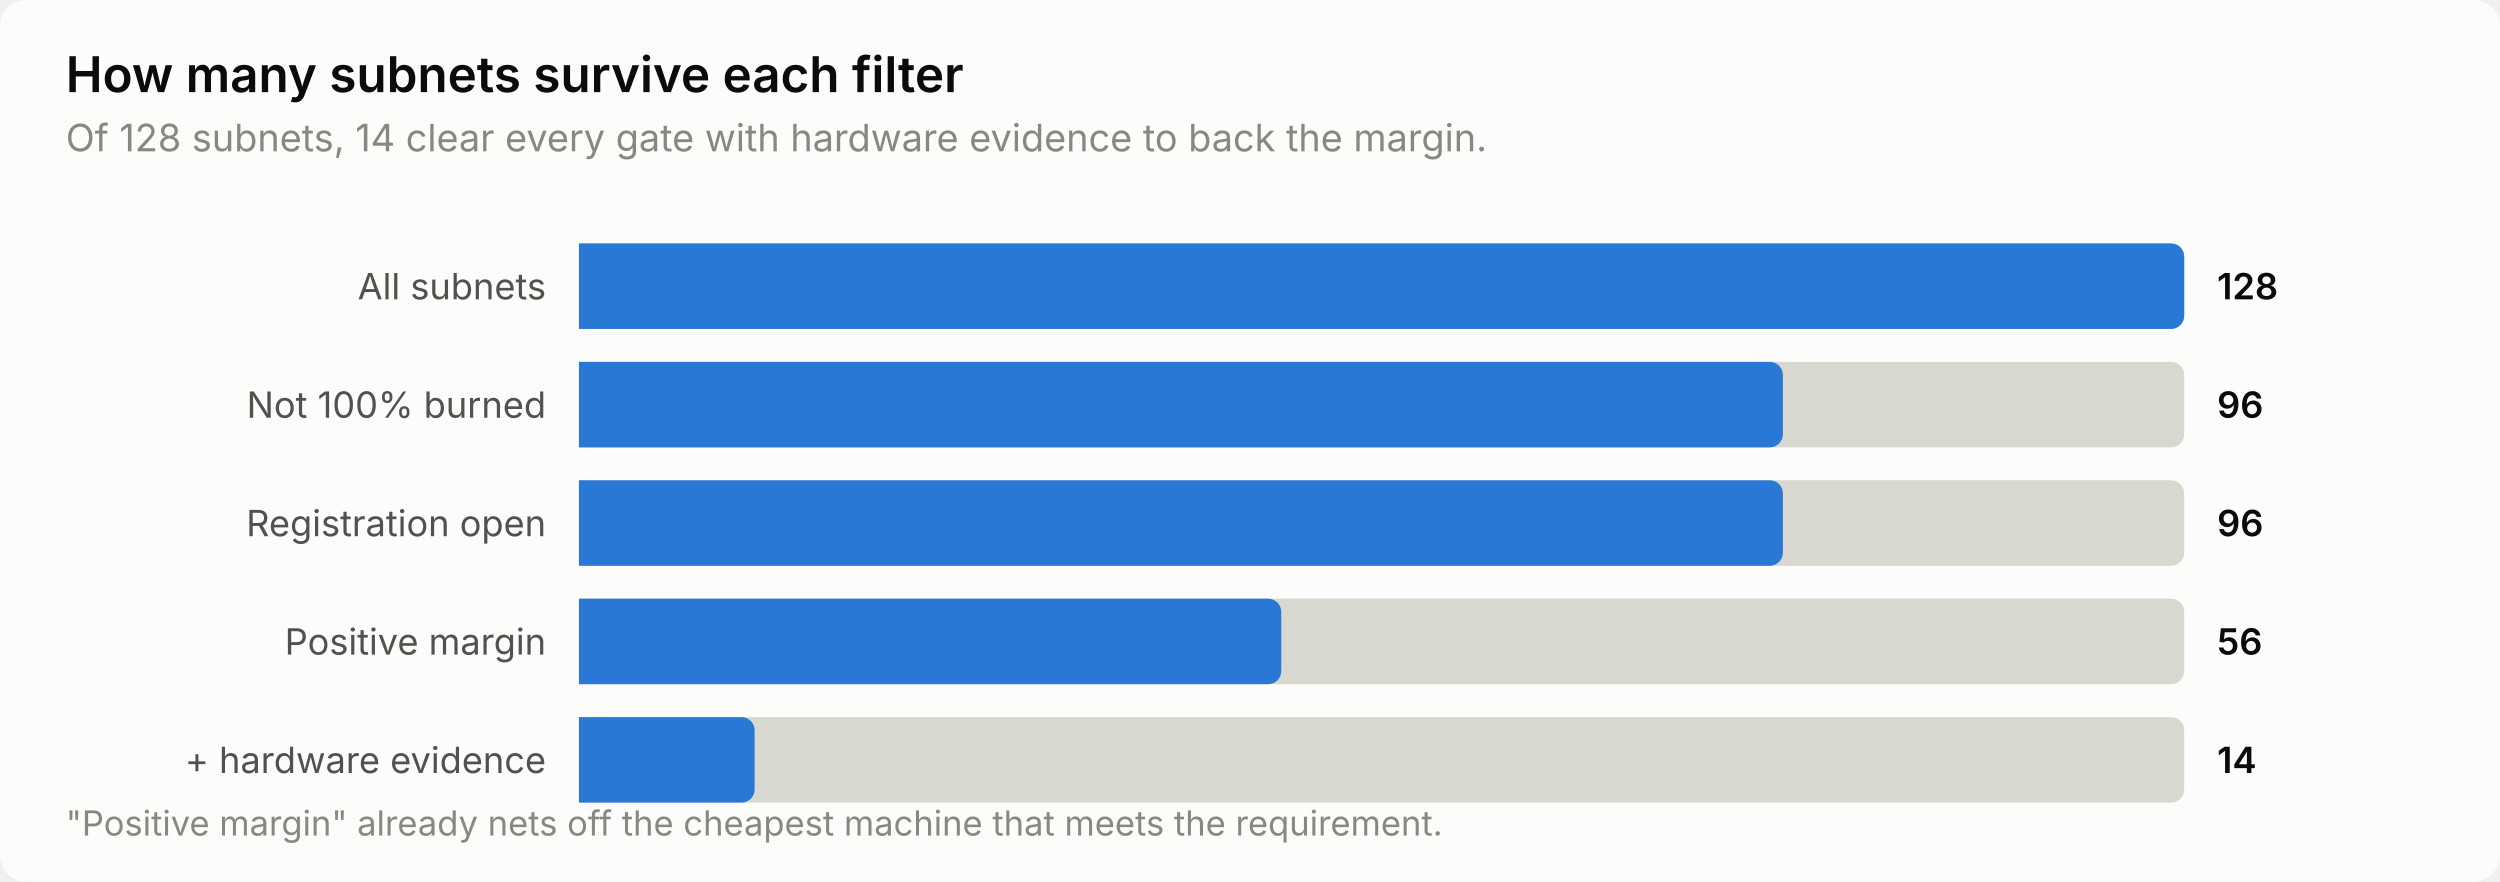
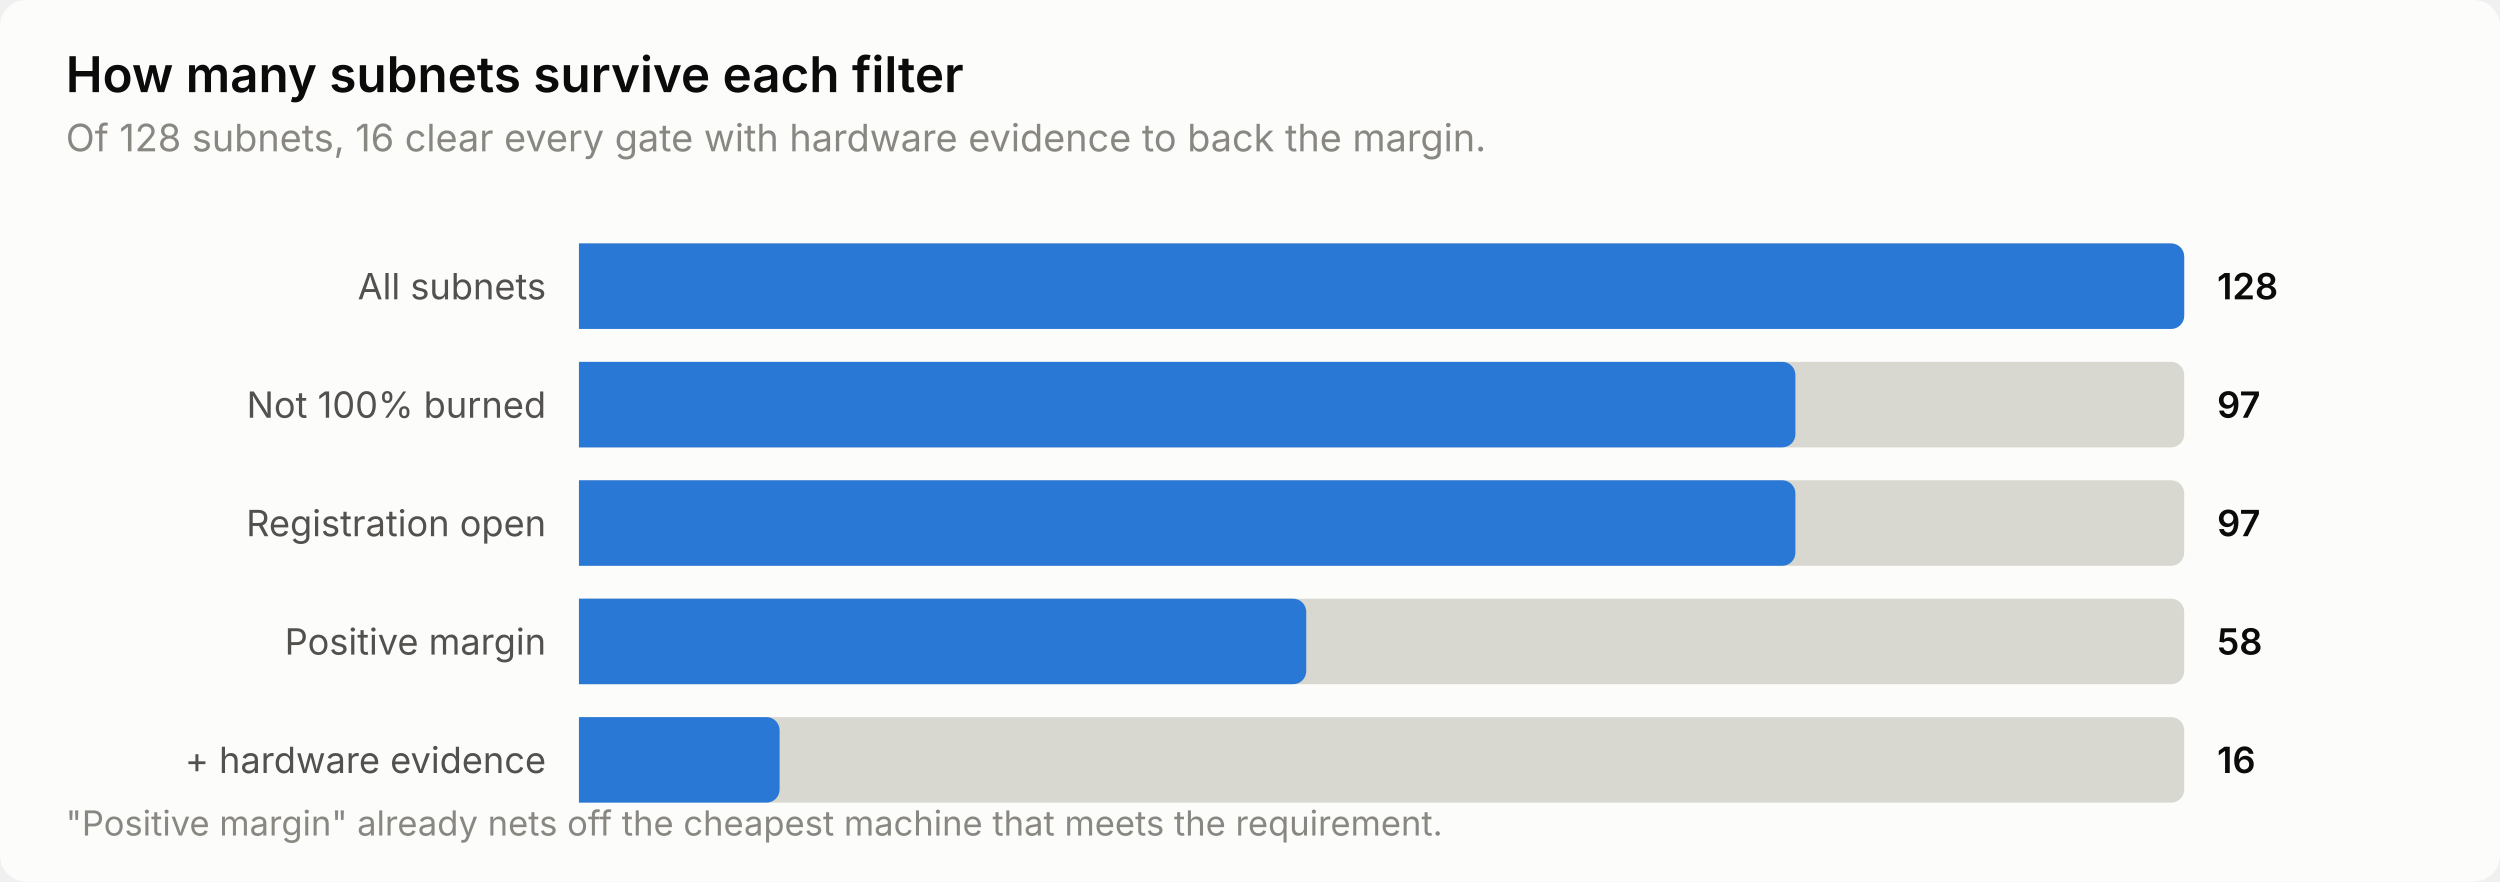
<svg xmlns="http://www.w3.org/2000/svg" width="760" height="268" viewBox="0 0 760 268" role="img" aria-label="How many subnets survive each filter">
  <style>
    text { font-family: system-ui, -apple-system, 'Segoe UI', sans-serif; }
    .t-title { font-size: 15px; font-weight: 600; }
    .t-sub { font-size: 11.5px; }
    .t-lab { font-size: 11px; }
    .t-val { font-size: 11px; font-weight: 600; font-variant-numeric: tabular-nums; }
    .t-tick { font-size: 10.5px; font-variant-numeric: tabular-nums; }

    .surface { fill: #fcfcfb; }
    .ink { fill: #0b0b0b; }
    .ink2 { fill: #52514e; }
    .muted { fill: #898781; }
    .grid { stroke: #e1e0d9; }
    .axis { stroke: #c3c2b7; }
    .accent { fill: #2a78d6; }
    .critical { fill: #d03b3b; }
    .deemph { fill: #d8d7d0; }

    @media (prefers-color-scheme: dark) {
      .surface { fill: #1a1a19; }
      .ink { fill: #ffffff; }
      .ink2 { fill: #c3c2b7; }
      .muted { fill: #898781; }
      .grid { stroke: #2c2c2a; }
      .axis { stroke: #383835; }
      .accent { fill: #3987e5; }
      .deemph { fill: #3a3a37; }
    }
</style>
  <rect class="surface" width="760" height="268" rx="8" />
  <text class="ink t-title" x="20" y="28">How many subnets survive each filter</text>
-   <text class="muted t-sub" x="20" y="46">Of 128 subnets, 14 clear every gate with hardware evidence to back the margin.</text>
+   <text class="muted t-sub" x="20" y="46">Of 128 subnets, 16 clear every gate with hardware evidence to back the margin.</text>
  <text class="ink2 t-lab" x="166" y="91" text-anchor="end">All subnets</text>
  <path class="deemph" d="M176.0,74.0 H660.0 a4.0,4.0 0 0 1 4.0,4.0 V96.0 a4.0,4.0 0 0 1 -4.0,4.0 H176.0 Z" />
  <path class="accent" d="M176.0,74.0 H660.0 a4.0,4.0 0 0 1 4.0,4.0 V96.0 a4.0,4.0 0 0 1 -4.0,4.0 H176.0 Z" />
  <text class="ink t-val" x="674" y="91">128</text>
  <text class="ink2 t-lab" x="166" y="127" text-anchor="end">Not 100% burned</text>
  <path class="deemph" d="M176.0,110.0 H660.0 a4.0,4.0 0 0 1 4.0,4.0 V132.0 a4.0,4.0 0 0 1 -4.0,4.0 H176.0 Z" />
-   <path class="accent" d="M176.0,110.0 H538.0 a4.0,4.0 0 0 1 4.0,4.0 V132.0 a4.0,4.0 0 0 1 -4.0,4.0 H176.0 Z" />
-   <text class="ink t-val" x="674" y="127">96</text>
+   <path class="accent" d="M176.0,110.0 H541.8 a4.0,4.0 0 0 1 4.0,4.0 V132.0 a4.0,4.0 0 0 1 -4.0,4.0 H176.0 Z" />
+   <text class="ink t-val" x="674" y="127">97</text>
  <text class="ink2 t-lab" x="166" y="163" text-anchor="end">Registration open</text>
  <path class="deemph" d="M176.0,146.0 H660.0 a4.0,4.0 0 0 1 4.0,4.0 V168.0 a4.0,4.0 0 0 1 -4.0,4.0 H176.0 Z" />
-   <path class="accent" d="M176.0,146.0 H538.0 a4.0,4.0 0 0 1 4.0,4.0 V168.0 a4.0,4.0 0 0 1 -4.0,4.0 H176.0 Z" />
-   <text class="ink t-val" x="674" y="163">96</text>
+   <path class="accent" d="M176.0,146.0 H541.8 a4.0,4.0 0 0 1 4.0,4.0 V168.0 a4.0,4.0 0 0 1 -4.0,4.0 H176.0 Z" />
+   <text class="ink t-val" x="674" y="163">97</text>
  <text class="ink2 t-lab" x="166" y="199" text-anchor="end">Positive margin</text>
  <path class="deemph" d="M176.0,182.0 H660.0 a4.0,4.0 0 0 1 4.0,4.0 V204.0 a4.0,4.0 0 0 1 -4.0,4.0 H176.0 Z" />
-   <path class="accent" d="M176.0,182.0 H385.5 a4.0,4.0 0 0 1 4.0,4.0 V204.0 a4.0,4.0 0 0 1 -4.0,4.0 H176.0 Z" />
-   <text class="ink t-val" x="674" y="199">56</text>
+   <path class="accent" d="M176.0,182.0 H393.1 a4.0,4.0 0 0 1 4.0,4.0 V204.0 a4.0,4.0 0 0 1 -4.0,4.0 H176.0 Z" />
+   <text class="ink t-val" x="674" y="199">58</text>
  <text class="ink2 t-lab" x="166" y="235" text-anchor="end">+ hardware evidence</text>
  <path class="deemph" d="M176.0,218.0 H660.0 a4.0,4.0 0 0 1 4.0,4.0 V240.0 a4.0,4.0 0 0 1 -4.0,4.0 H176.0 Z" />
-   <path class="accent" d="M176.0,218.0 H225.4 a4.0,4.0 0 0 1 4.0,4.0 V240.0 a4.0,4.0 0 0 1 -4.0,4.0 H176.0 Z" />
-   <text class="ink t-val" x="674" y="235">14</text>
+   <path class="accent" d="M176.0,218.0 H233.0 a4.0,4.0 0 0 1 4.0,4.0 V240.0 a4.0,4.0 0 0 1 -4.0,4.0 H176.0 Z" />
+   <text class="ink t-val" x="674" y="235">16</text>
  <text class="muted t-tick" x="20" y="254">"Positive margin" already nets off the cheapest machine that meets the requirement.</text>
</svg>
